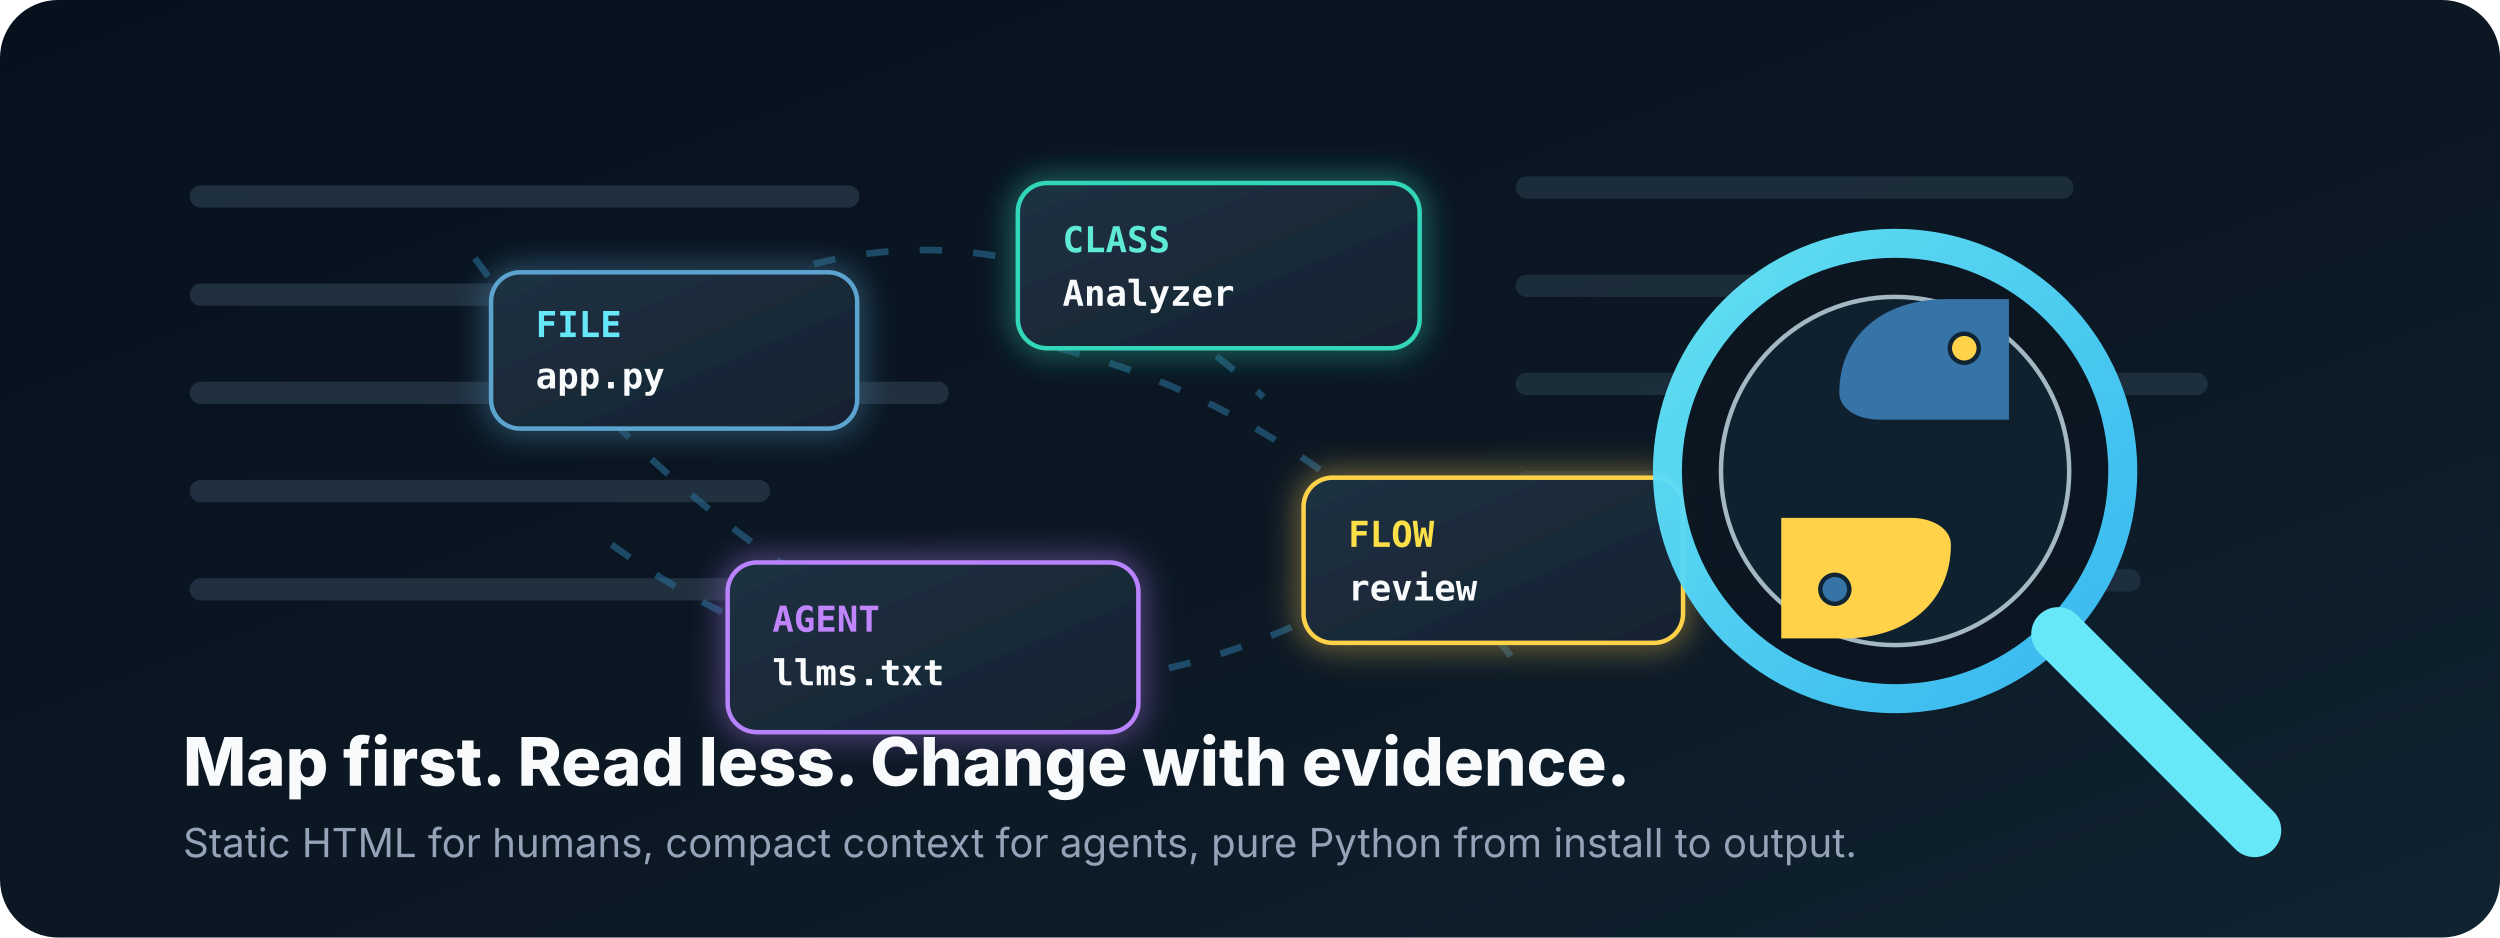
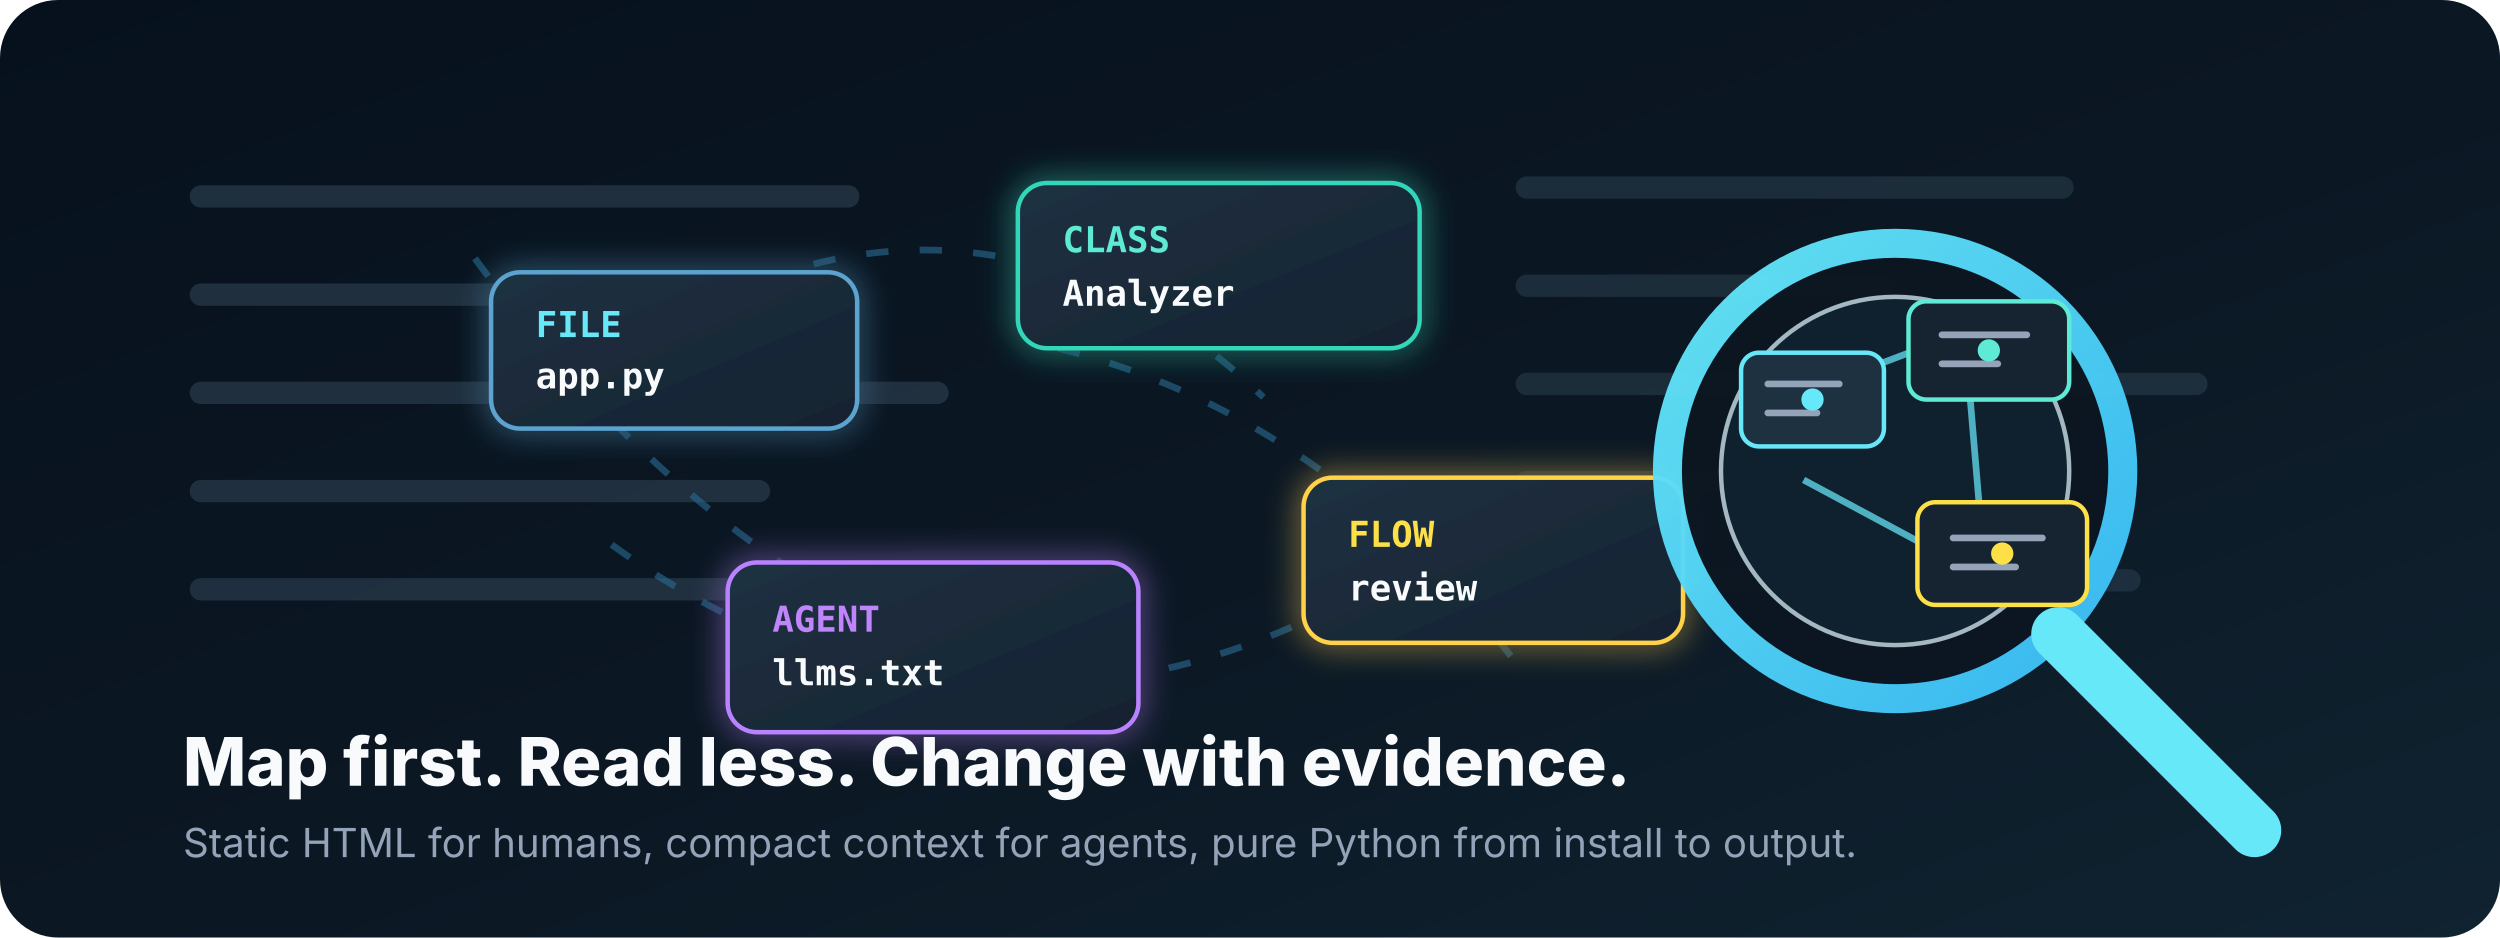
<svg xmlns="http://www.w3.org/2000/svg" viewBox="0 0 1120 420" role="img" aria-labelledby="title desc">
  <defs>
    <linearGradient id="bg" x1="0" y1="0" x2="1" y2="1">
      <stop offset="0" stop-color="#06111d" />
      <stop offset="0.52" stop-color="#0b1723" />
      <stop offset="1" stop-color="#102331" />
    </linearGradient>
    <linearGradient id="card" x1="0" y1="0" x2="1" y2="1">
      <stop offset="0" stop-color="#1d3141" />
      <stop offset="1" stop-color="#162331" />
    </linearGradient>
    <linearGradient id="accent" x1="0" y1="0" x2="1" y2="1">
      <stop offset="0" stop-color="#67e8f9" />
      <stop offset="1" stop-color="#38bdf8" />
-     </linearGradient>
-     <linearGradient id="py" x1="0" y1="0" x2="1" y2="1">
-       <stop offset="0" stop-color="#3674a7" />
-       <stop offset="1" stop-color="#ffd24a" />
    </linearGradient>
    <filter id="glow" x="-40%" y="-40%" width="180%" height="180%">
      <feGaussianBlur stdDeviation="7" result="blur" />
      <feMerge>
        <feMergeNode in="blur" />
        <feMergeNode in="SourceGraphic" />
      </feMerge>
    </filter>
  </defs>
  <rect width="1120" height="420" rx="26" fill="url(#bg)" />
  <path d="M90 88h290M90 132h190M90 176h330M90 220h250M90 264h300" stroke="#314657" stroke-width="10" stroke-linecap="round" opacity=".55" />
  <path d="M684 84h240M684 128h160M684 172h300M684 216h210M684 260h270" stroke="#314657" stroke-width="10" stroke-linecap="round" opacity=".45" />
  <g opacity=".58" stroke="#2a6f97" stroke-width="3" stroke-dasharray="10 14" fill="none">
    <path d="M262 178C352 90 476 90 566 178" />
    <path d="M274 244c116 84 250 84 370 0" />
    <path d="M474 156c80 20 150 68 206 142" />
    <path d="M398 280c-66-32-130-88-188-168" />
  </g>
  <g filter="url(#glow)">
    <rect x="220" y="122" width="164" height="70" rx="13" fill="url(#card)" stroke="#5ba4cf" stroke-width="2" />
    <rect x="456" y="82" width="180" height="74" rx="13" fill="url(#card)" stroke="#33d6b8" stroke-width="2" />
    <rect x="584" y="214" width="170" height="74" rx="13" fill="url(#card)" stroke="#ffd24a" stroke-width="2" />
    <rect x="326" y="252" width="184" height="76" rx="13" fill="url(#card)" stroke="#b983ff" stroke-width="2" />
  </g>
  <g font-family="ui-monospace, SFMono-Regular, Consolas, monospace" font-size="16" font-weight="700">
    <text x="240" y="151" fill="#67e8f9">FILE</text>
    <text x="240" y="174" fill="#f8fafc">app.py</text>
    <text x="476" y="113" fill="#5eead4">CLASS</text>
    <text x="476" y="137" fill="#f8fafc">Analyzer</text>
    <text x="604" y="245" fill="#fde047">FLOW</text>
    <text x="604" y="269" fill="#f8fafc">review</text>
    <text x="346" y="283" fill="#c084fc">AGENT</text>
    <text x="346" y="307" fill="#f8fafc">llms.txt</text>
  </g>
  <g transform="translate(704 66)">
    <circle cx="145" cy="145" r="102" fill="#0b1621" stroke="url(#accent)" stroke-width="13" opacity=".96" />
    <circle cx="145" cy="145" r="78" fill="#102433" stroke="#dff7ff" stroke-width="2" opacity=".72" />
    <path d="M218 218l88 88" stroke="#67e8f9" stroke-width="24" stroke-linecap="round" />
-     <path d="M120 110c0-26 20-42 48-42h28v54h-58c-10 0-18-5-18-12z" fill="#3674a7" />
-     <path d="M170 178c0 26-20 42-48 42H94v-54h58c10 0 18 5 18 12z" fill="#ffd24a" />
-     <circle cx="176" cy="90" r="6.5" fill="#ffd24a" stroke="#102433" stroke-width="2" />
-     <circle cx="118" cy="198" r="6.5" fill="#3674a7" stroke="#102433" stroke-width="2" />
+     <g stroke="#67e8f9" stroke-width="3" opacity=".72" fill="none">
+       <path d="M101 111L154 91" />
+       <path d="M104 149L158 178" />
+       <path d="M178 105L183 164" />
+     </g>
+     <g>
+       <rect x="76" y="92" width="64" height="42" rx="8" fill="#1d3141" stroke="#67e8f9" stroke-width="2" />
+       <rect x="151" y="69" width="72" height="44" rx="8" fill="#162331" stroke="#5eead4" stroke-width="2" />
+       <rect x="155" y="159" width="76" height="46" rx="8" fill="#162331" stroke="#fde047" stroke-width="2" />
+       <path d="M88 106h32M88 119h22M166 84h38M166 97h25M171 175h40M171 188h28" stroke="#94a3b8" stroke-width="3" stroke-linecap="round" />
+       <circle cx="108" cy="113" r="5" fill="#67e8f9" />
+       <circle cx="187" cy="91" r="5" fill="#5eead4" />
+       <circle cx="193" cy="182" r="5" fill="#fde047" />
+     </g>
  </g>
  <g font-family="Inter, ui-sans-serif, system-ui, sans-serif">
    <text x="82" y="352" fill="#f8fafc" font-size="30" font-weight="800">Map first. Read less. Change with evidence.</text>
    <text x="82" y="384" fill="#94a3b8" font-size="18">Static HTML for humans, compact context for agents, pure Python from install to output.</text>
  </g>
</svg>
